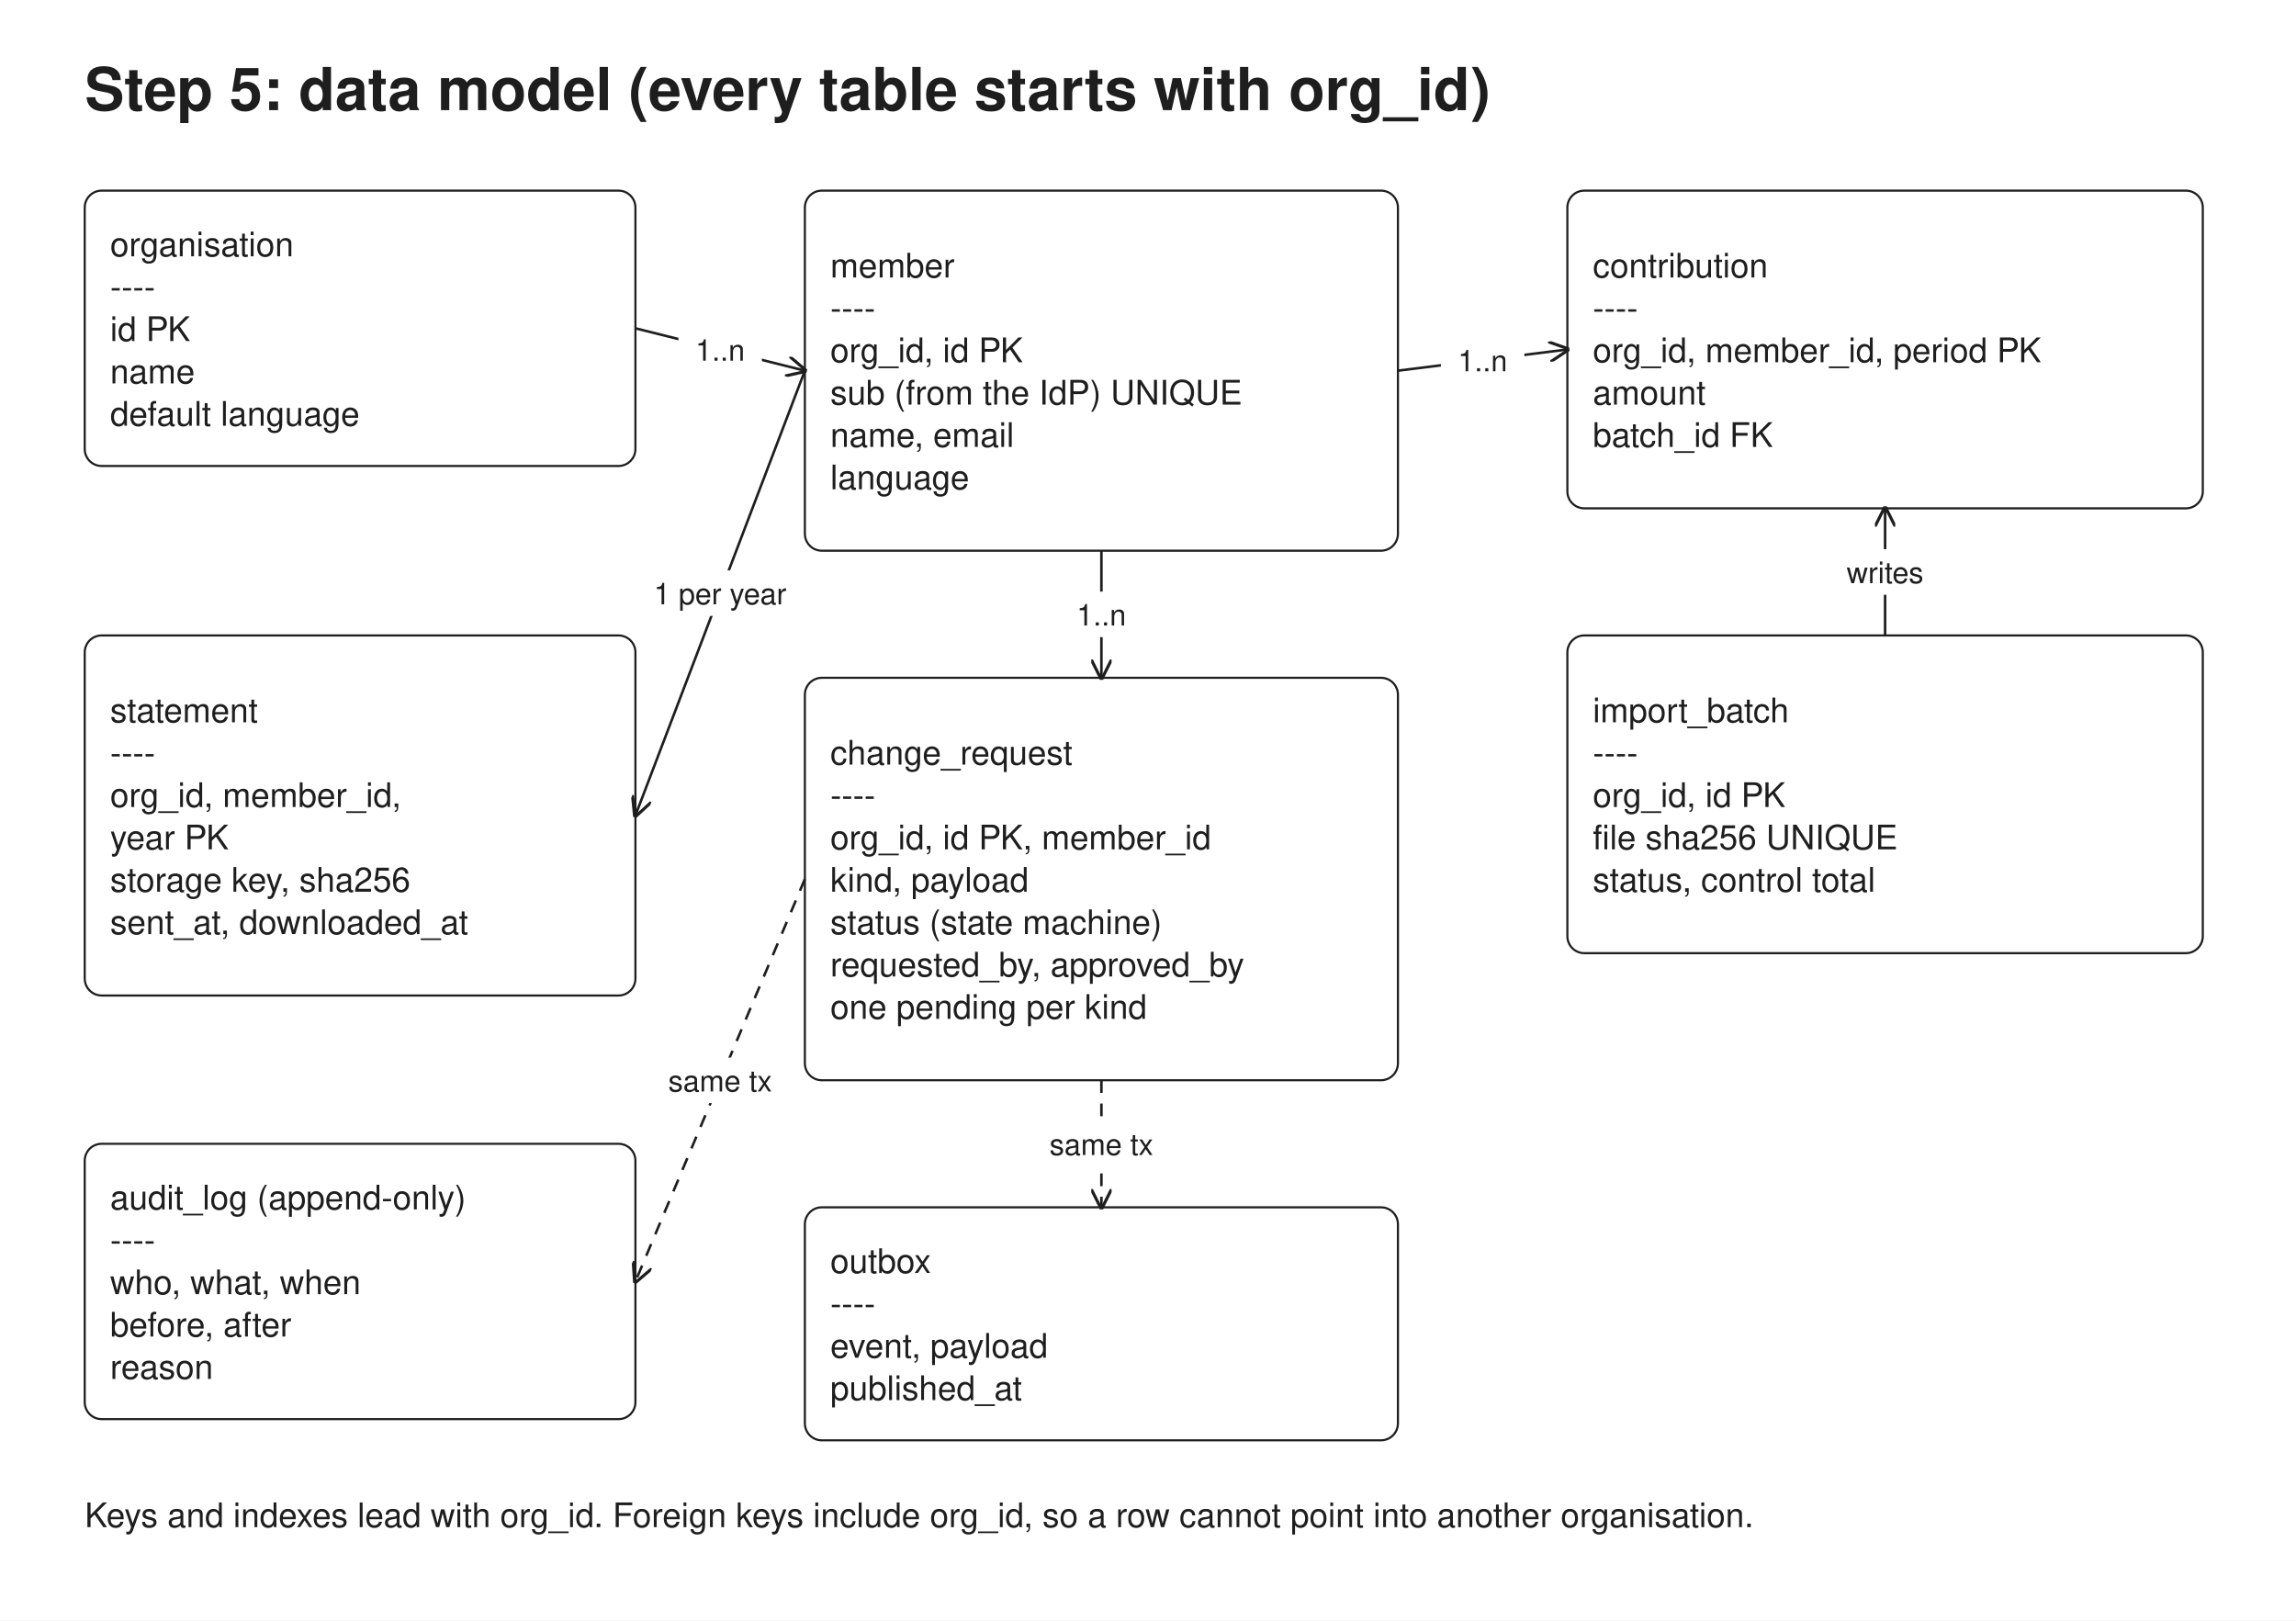
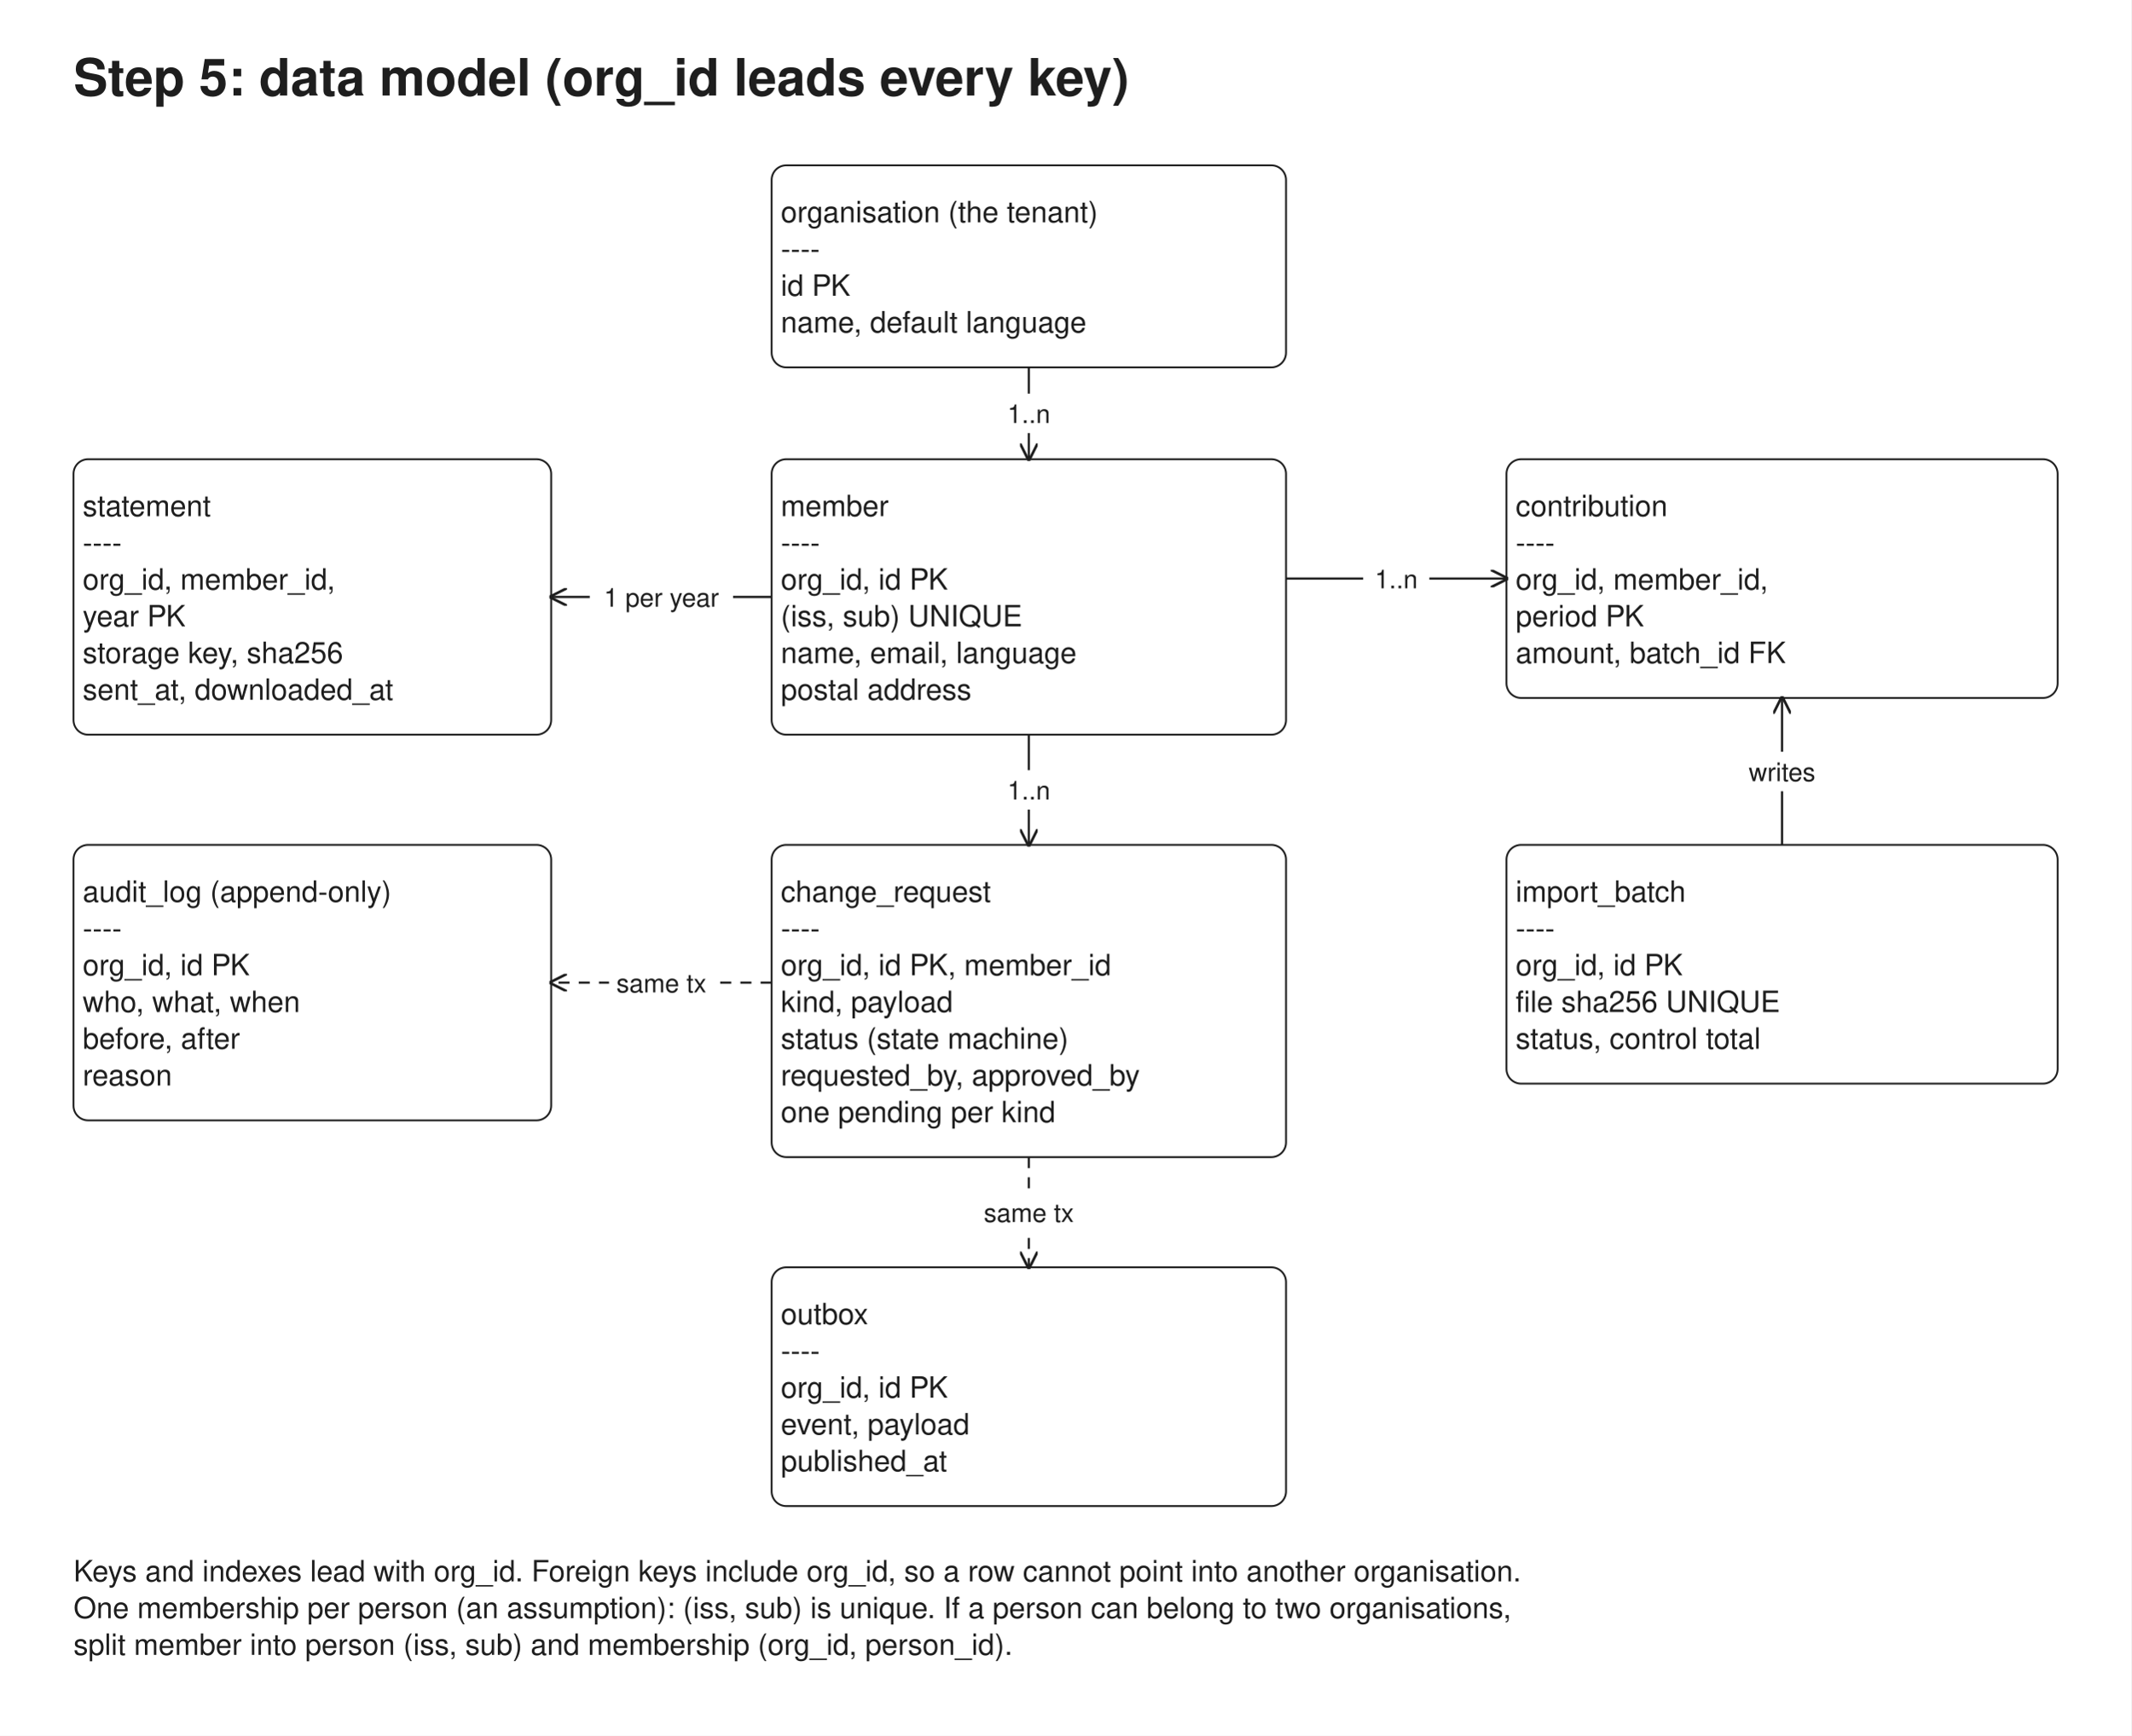
- <svg xmlns="http://www.w3.org/2000/svg" width="1084" height="765" viewBox="0 0 1084 765" font-family="Helvetica, Arial, sans-serif" fill="#1e1e1e">
+ <svg xmlns="http://www.w3.org/2000/svg" xml:space="preserve" width="1160" height="945" viewBox="0 0 1160 945" font-family="Helvetica, Arial, sans-serif" fill="#1e1e1e">
  <defs>
    <marker id="head" viewBox="0 0 10 10" refX="9" refY="5" markerWidth="8" markerHeight="8" orient="auto">
      <path d="M0,0 L10,5 L0,10" fill="none" stroke="#1e1e1e" stroke-width="1.5" />
    </marker>
    <marker id="head-start" viewBox="0 0 10 10" refX="1" refY="5" markerWidth="8" markerHeight="8" orient="auto">
      <path d="M10,0 L0,5 L10,10" fill="none" stroke="#1e1e1e" stroke-width="1.5" />
    </marker>
  </defs>
  <rect width="100%" height="100%" fill="#ffffff" />
-   <text x="40.0" y="52.0" font-size="28" text-anchor="start" font-weight="bold">Step 5: data model (every table starts with org_id)</text>
-   <rect x="40" y="90" width="260" height="130" rx="8" fill="none" stroke="#1e1e1e" stroke-width="1" />
-   <text x="52.0" y="121.0" font-size="16" text-anchor="start">organisation</text>
-   <text x="52.0" y="141.0" font-size="16" text-anchor="start">----</text>
-   <text x="52.0" y="161.0" font-size="16" text-anchor="start">id PK</text>
-   <text x="52.0" y="181.0" font-size="16" text-anchor="start">name</text>
-   <text x="52.0" y="201.0" font-size="16" text-anchor="start">default language</text>
-   <rect x="380" y="90" width="280" height="170" rx="8" fill="none" stroke="#1e1e1e" stroke-width="1" />
-   <text x="392.0" y="131.0" font-size="16" text-anchor="start">member</text>
-   <text x="392.0" y="151.0" font-size="16" text-anchor="start">----</text>
-   <text x="392.0" y="171.0" font-size="16" text-anchor="start">org_id, id PK</text>
-   <text x="392.0" y="191.0" font-size="16" text-anchor="start">sub (from the IdP) UNIQUE</text>
-   <text x="392.0" y="211.0" font-size="16" text-anchor="start">name, email</text>
-   <text x="392.0" y="231.0" font-size="16" text-anchor="start">language</text>
-   <rect x="740" y="90" width="300" height="150" rx="8" fill="none" stroke="#1e1e1e" stroke-width="1" />
-   <text x="752.0" y="131.0" font-size="16" text-anchor="start">contribution</text>
-   <text x="752.0" y="151.0" font-size="16" text-anchor="start">----</text>
-   <text x="752.0" y="171.0" font-size="16" text-anchor="start">org_id, member_id, period PK</text>
-   <text x="752.0" y="191.0" font-size="16" text-anchor="start">amount</text>
-   <text x="752.0" y="211.0" font-size="16" text-anchor="start">batch_id FK</text>
-   <rect x="740" y="300" width="300" height="150" rx="8" fill="none" stroke="#1e1e1e" stroke-width="1" />
-   <text x="752.0" y="341.0" font-size="16" text-anchor="start">import_batch</text>
-   <text x="752.0" y="361.0" font-size="16" text-anchor="start">----</text>
-   <text x="752.0" y="381.0" font-size="16" text-anchor="start">org_id, id PK</text>
-   <text x="752.0" y="401.0" font-size="16" text-anchor="start">file sha256 UNIQUE</text>
-   <text x="752.0" y="421.0" font-size="16" text-anchor="start">status, control total</text>
-   <rect x="380" y="320" width="280" height="190" rx="8" fill="none" stroke="#1e1e1e" stroke-width="1" />
-   <text x="392.0" y="361.0" font-size="16" text-anchor="start">change_request</text>
-   <text x="392.0" y="381.0" font-size="16" text-anchor="start">----</text>
-   <text x="392.0" y="401.0" font-size="16" text-anchor="start">org_id, id PK, member_id</text>
-   <text x="392.0" y="421.0" font-size="16" text-anchor="start">kind, payload</text>
-   <text x="392.0" y="441.0" font-size="16" text-anchor="start">status (state machine)</text>
-   <text x="392.0" y="461.0" font-size="16" text-anchor="start">requested_by, approved_by</text>
-   <text x="392.0" y="481.0" font-size="16" text-anchor="start">one pending per kind</text>
-   <rect x="40" y="300" width="260" height="170" rx="8" fill="none" stroke="#1e1e1e" stroke-width="1" />
-   <text x="52.0" y="341.0" font-size="16" text-anchor="start">statement</text>
-   <text x="52.0" y="361.0" font-size="16" text-anchor="start">----</text>
-   <text x="52.0" y="381.0" font-size="16" text-anchor="start">org_id, member_id,</text>
-   <text x="52.0" y="401.0" font-size="16" text-anchor="start">year PK</text>
-   <text x="52.0" y="421.0" font-size="16" text-anchor="start">storage key, sha256</text>
-   <text x="52.0" y="441.0" font-size="16" text-anchor="start">sent_at, downloaded_at</text>
-   <rect x="40" y="540" width="260" height="130" rx="8" fill="none" stroke="#1e1e1e" stroke-width="1" />
-   <text x="52.0" y="571.0" font-size="16" text-anchor="start">audit_log (append-only)</text>
-   <text x="52.0" y="591.0" font-size="16" text-anchor="start">----</text>
-   <text x="52.0" y="611.0" font-size="16" text-anchor="start">who, what, when</text>
-   <text x="52.0" y="631.0" font-size="16" text-anchor="start">before, after</text>
-   <text x="52.0" y="651.0" font-size="16" text-anchor="start">reason</text>
-   <rect x="380" y="570" width="280" height="110" rx="8" fill="none" stroke="#1e1e1e" stroke-width="1" />
-   <text x="392.0" y="601.0" font-size="16" text-anchor="start">outbox</text>
-   <text x="392.0" y="621.0" font-size="16" text-anchor="start">----</text>
-   <text x="392.0" y="641.0" font-size="16" text-anchor="start">event, payload</text>
-   <text x="392.0" y="661.0" font-size="16" text-anchor="start">published_at</text>
-   <line x1="300" y1="155" x2="380" y2="175" stroke="#1e1e1e" stroke-width="1.2" marker-end="url(#head)" />
-   <rect x="320.3" y="154.3" width="39.4" height="21.5" fill="#ffffff" />
-   <text x="340.0" y="170.3" font-size="14" text-anchor="middle">1..n</text>
-   <line x1="660" y1="175" x2="740" y2="165" stroke="#1e1e1e" stroke-width="1.2" marker-end="url(#head)" />
-   <rect x="680.3" y="159.3" width="39.4" height="21.5" fill="#ffffff" />
-   <text x="700.0" y="175.3" font-size="14" text-anchor="middle">1..n</text>
-   <line x1="890" y1="300" x2="890" y2="240" stroke="#1e1e1e" stroke-width="1.2" marker-end="url(#head)" />
-   <rect x="862.5" y="259.3" width="55.0" height="21.5" fill="#ffffff" />
-   <text x="890.0" y="275.3" font-size="14" text-anchor="middle">writes</text>
-   <line x1="520" y1="260" x2="520" y2="320" stroke="#1e1e1e" stroke-width="1.2" marker-end="url(#head)" />
-   <rect x="500.3" y="279.3" width="39.4" height="21.5" fill="#ffffff" />
-   <text x="520.0" y="295.3" font-size="14" text-anchor="middle">1..n</text>
-   <line x1="380" y1="175" x2="300" y2="385" stroke="#1e1e1e" stroke-width="1.2" marker-end="url(#head)" />
-   <rect x="296.8" y="269.3" width="86.4" height="21.5" fill="#ffffff" />
-   <text x="340.0" y="285.3" font-size="14" text-anchor="middle">1 per year</text>
-   <line x1="380" y1="415" x2="300" y2="605" stroke="#1e1e1e" stroke-width="1.2" stroke-dasharray="6 5" marker-end="url(#head)" />
-   <rect x="308.6" y="499.3" width="62.9" height="21.5" fill="#ffffff" />
-   <text x="340.0" y="515.3" font-size="14" text-anchor="middle">same tx</text>
-   <line x1="520" y1="510" x2="520" y2="570" stroke="#1e1e1e" stroke-width="1.2" stroke-dasharray="6 5" marker-end="url(#head)" />
-   <rect x="488.6" y="529.3" width="62.9" height="21.5" fill="#ffffff" />
-   <text x="520.0" y="545.3" font-size="14" text-anchor="middle">same tx</text>
-   <text x="40.0" y="721.0" font-size="16" text-anchor="start">Keys and indexes lead with org_id. Foreign keys include org_id, so a row cannot point into another organisation.</text>
+   <text x="40.0" y="52.0" font-size="28" text-anchor="start" font-weight="bold">Step 5: data model (org_id leads every key)</text>
+   <rect x="420" y="90" width="280" height="110" rx="8" fill="none" stroke="#1e1e1e" stroke-width="1" />
+   <text x="425.0" y="121.0" font-size="16" text-anchor="start">organisation (the tenant)</text>
+   <text x="425.0" y="141.0" font-size="16" text-anchor="start">----</text>
+   <text x="425.0" y="161.0" font-size="16" text-anchor="start">id PK</text>
+   <text x="425.0" y="181.0" font-size="16" text-anchor="start">name, default language</text>
+   <rect x="40" y="250" width="260" height="150" rx="8" fill="none" stroke="#1e1e1e" stroke-width="1" />
+   <text x="45.0" y="281.0" font-size="16" text-anchor="start">statement</text>
+   <text x="45.0" y="301.0" font-size="16" text-anchor="start">----</text>
+   <text x="45.0" y="321.0" font-size="16" text-anchor="start">org_id, member_id,</text>
+   <text x="45.0" y="341.0" font-size="16" text-anchor="start">year PK</text>
+   <text x="45.0" y="361.0" font-size="16" text-anchor="start">storage key, sha256</text>
+   <text x="45.0" y="381.0" font-size="16" text-anchor="start">sent_at, downloaded_at</text>
+   <rect x="420" y="250" width="280" height="150" rx="8" fill="none" stroke="#1e1e1e" stroke-width="1" />
+   <text x="425.0" y="281.0" font-size="16" text-anchor="start">member</text>
+   <text x="425.0" y="301.0" font-size="16" text-anchor="start">----</text>
+   <text x="425.0" y="321.0" font-size="16" text-anchor="start">org_id, id PK</text>
+   <text x="425.0" y="341.0" font-size="16" text-anchor="start">(iss, sub) UNIQUE</text>
+   <text x="425.0" y="361.0" font-size="16" text-anchor="start">name, email, language</text>
+   <text x="425.0" y="381.0" font-size="16" text-anchor="start">postal address</text>
+   <rect x="820" y="250" width="300" height="130" rx="8" fill="none" stroke="#1e1e1e" stroke-width="1" />
+   <text x="825.0" y="281.0" font-size="16" text-anchor="start">contribution</text>
+   <text x="825.0" y="301.0" font-size="16" text-anchor="start">----</text>
+   <text x="825.0" y="321.0" font-size="16" text-anchor="start">org_id, member_id,</text>
+   <text x="825.0" y="341.0" font-size="16" text-anchor="start">period PK</text>
+   <text x="825.0" y="361.0" font-size="16" text-anchor="start">amount, batch_id FK</text>
+   <rect x="40" y="460" width="260" height="150" rx="8" fill="none" stroke="#1e1e1e" stroke-width="1" />
+   <text x="45.0" y="491.0" font-size="16" text-anchor="start">audit_log (append-only)</text>
+   <text x="45.0" y="511.0" font-size="16" text-anchor="start">----</text>
+   <text x="45.0" y="531.0" font-size="16" text-anchor="start">org_id, id PK</text>
+   <text x="45.0" y="551.0" font-size="16" text-anchor="start">who, what, when</text>
+   <text x="45.0" y="571.0" font-size="16" text-anchor="start">before, after</text>
+   <text x="45.0" y="591.0" font-size="16" text-anchor="start">reason</text>
+   <rect x="420" y="460" width="280" height="170" rx="8" fill="none" stroke="#1e1e1e" stroke-width="1" />
+   <text x="425.0" y="491.0" font-size="16" text-anchor="start">change_request</text>
+   <text x="425.0" y="511.0" font-size="16" text-anchor="start">----</text>
+   <text x="425.0" y="531.0" font-size="16" text-anchor="start">org_id, id PK, member_id</text>
+   <text x="425.0" y="551.0" font-size="16" text-anchor="start">kind, payload</text>
+   <text x="425.0" y="571.0" font-size="16" text-anchor="start">status (state machine)</text>
+   <text x="425.0" y="591.0" font-size="16" text-anchor="start">requested_by, approved_by</text>
+   <text x="425.0" y="611.0" font-size="16" text-anchor="start">one pending per kind</text>
+   <rect x="820" y="460" width="300" height="130" rx="8" fill="none" stroke="#1e1e1e" stroke-width="1" />
+   <text x="825.0" y="491.0" font-size="16" text-anchor="start">import_batch</text>
+   <text x="825.0" y="511.0" font-size="16" text-anchor="start">----</text>
+   <text x="825.0" y="531.0" font-size="16" text-anchor="start">org_id, id PK</text>
+   <text x="825.0" y="551.0" font-size="16" text-anchor="start">file sha256 UNIQUE</text>
+   <text x="825.0" y="571.0" font-size="16" text-anchor="start">status, control total</text>
+   <rect x="420" y="690" width="280" height="130" rx="8" fill="none" stroke="#1e1e1e" stroke-width="1" />
+   <text x="425.0" y="721.0" font-size="16" text-anchor="start">outbox</text>
+   <text x="425.0" y="741.0" font-size="16" text-anchor="start">----</text>
+   <text x="425.0" y="761.0" font-size="16" text-anchor="start">org_id, id PK</text>
+   <text x="425.0" y="781.0" font-size="16" text-anchor="start">event, payload</text>
+   <text x="425.0" y="801.0" font-size="16" text-anchor="start">published_at</text>
+   <polyline points="560,200 560,250" fill="none" stroke="#1e1e1e" stroke-width="1.2" marker-end="url(#head)" />
+   <rect x="542.0" y="214.3" width="36.0" height="21.5" fill="#ffffff" />
+   <text x="560.0" y="230.3" font-size="14" text-anchor="middle">1..n</text>
+   <polyline points="420,325 300,325" fill="none" stroke="#1e1e1e" stroke-width="1.2" marker-end="url(#head)" />
+   <rect x="321.0" y="314.3" width="78.0" height="21.5" fill="#ffffff" />
+   <text x="360.0" y="330.3" font-size="14" text-anchor="middle">1 per year</text>
+   <polyline points="700,315 820,315" fill="none" stroke="#1e1e1e" stroke-width="1.2" marker-end="url(#head)" />
+   <rect x="742.0" y="304.3" width="36.0" height="21.5" fill="#ffffff" />
+   <text x="760.0" y="320.3" font-size="14" text-anchor="middle">1..n</text>
+   <polyline points="970,460 970,380" fill="none" stroke="#1e1e1e" stroke-width="1.2" marker-end="url(#head)" />
+   <rect x="945.0" y="409.3" width="50.0" height="21.5" fill="#ffffff" />
+   <text x="970.0" y="425.3" font-size="14" text-anchor="middle">writes</text>
+   <polyline points="560,400 560,460" fill="none" stroke="#1e1e1e" stroke-width="1.2" marker-end="url(#head)" />
+   <rect x="542.0" y="419.3" width="36.0" height="21.5" fill="#ffffff" />
+   <text x="560.0" y="435.3" font-size="14" text-anchor="middle">1..n</text>
+   <polyline points="420,535 300,535" fill="none" stroke="#1e1e1e" stroke-width="1.2" stroke-dasharray="6 5" marker-end="url(#head)" />
+   <rect x="331.5" y="524.3" width="57.0" height="21.5" fill="#ffffff" />
+   <text x="360.0" y="540.3" font-size="14" text-anchor="middle">same tx</text>
+   <polyline points="560,630 560,690" fill="none" stroke="#1e1e1e" stroke-width="1.2" stroke-dasharray="6 5" marker-end="url(#head)" />
+   <rect x="531.5" y="649.3" width="57.0" height="21.5" fill="#ffffff" />
+   <text x="560.0" y="665.3" font-size="14" text-anchor="middle">same tx</text>
+   <text x="40.0" y="861.0" font-size="16" text-anchor="start">Keys and indexes lead with org_id. Foreign keys include org_id, so a row cannot point into another organisation.</text>
+   <text x="40.0" y="881.0" font-size="16" text-anchor="start">One membership per person (an assumption): (iss, sub) is unique. If a person can belong to two organisations,</text>
+   <text x="40.0" y="901.0" font-size="16" text-anchor="start">split member into person (iss, sub) and membership (org_id, person_id).</text>
</svg>
